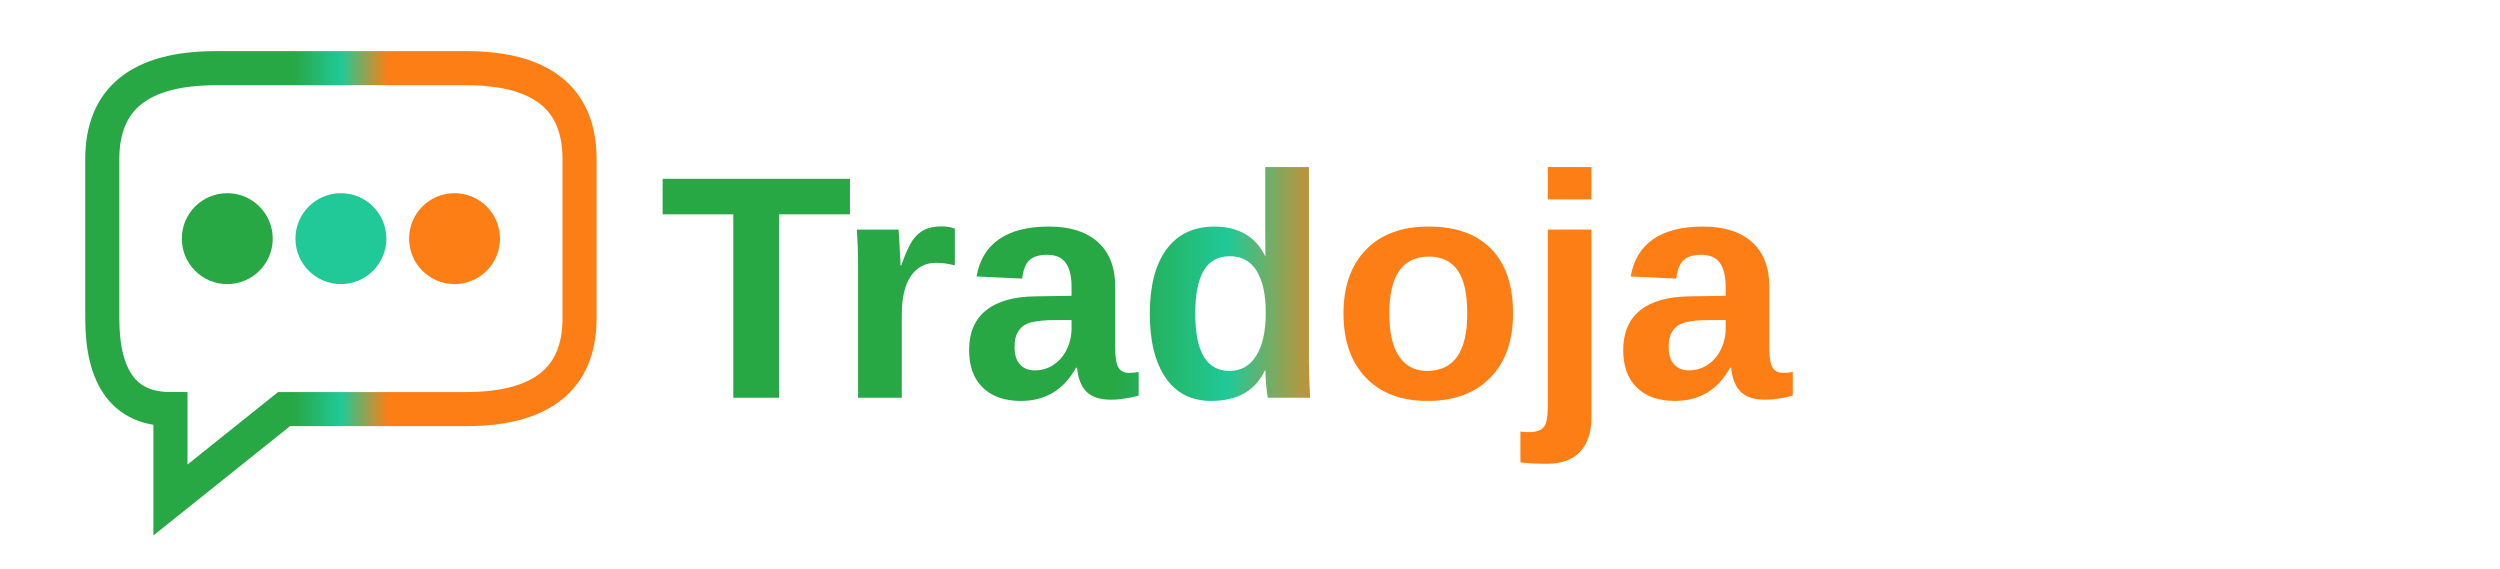
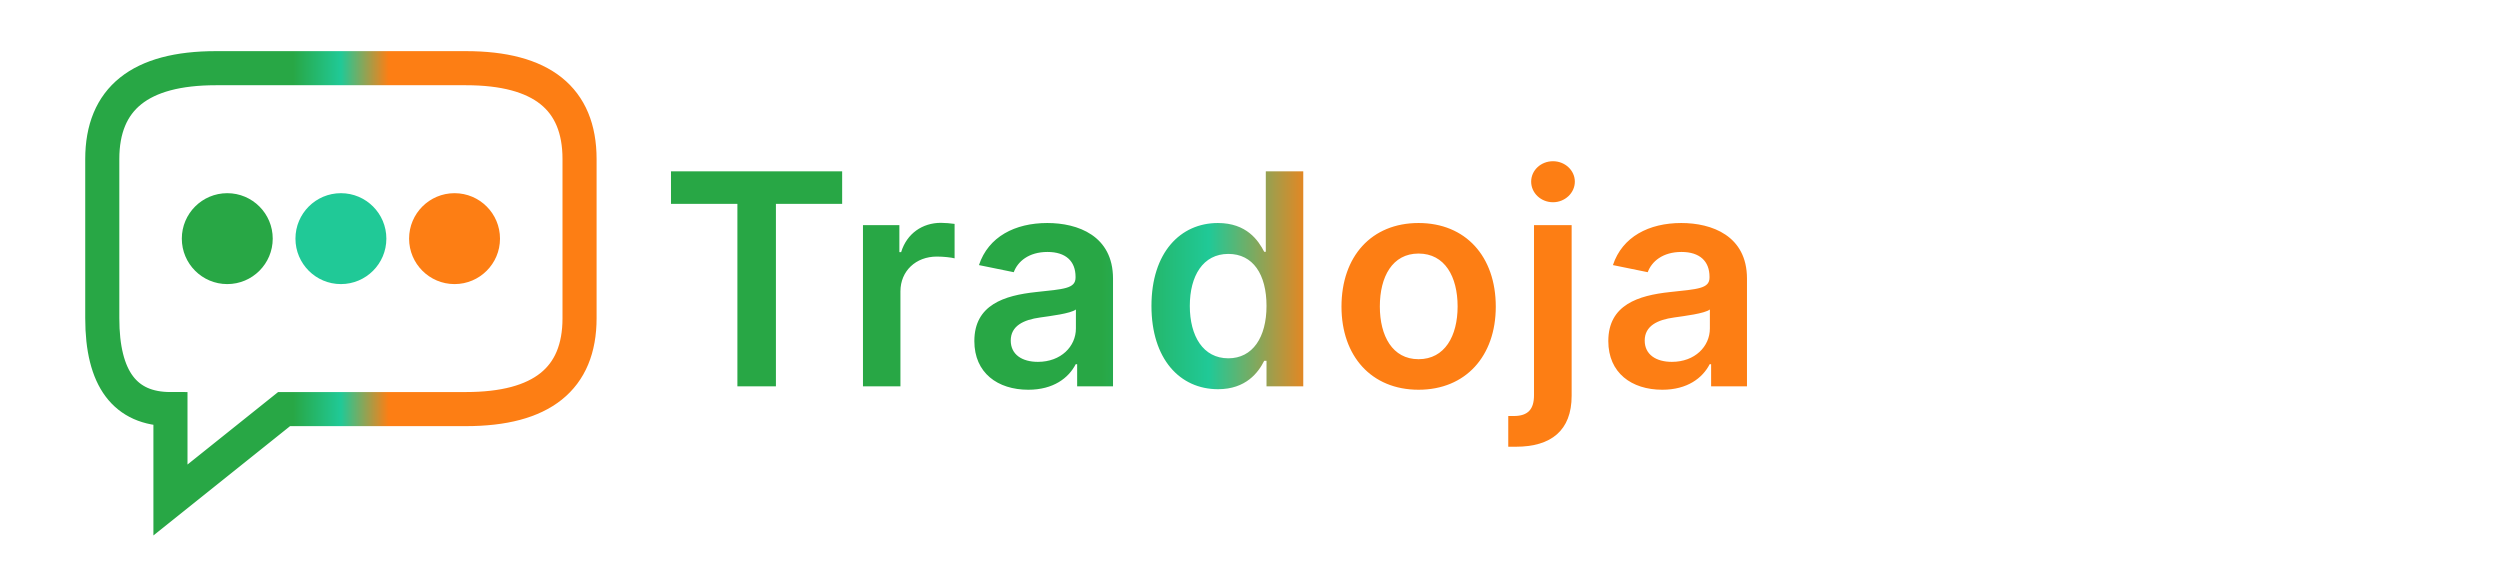
<svg xmlns="http://www.w3.org/2000/svg" viewBox="0 0 220 50" width="220" height="50">
  <defs>
    <linearGradient id="textGrad4" x1="0%" y1="0%" x2="100%" y2="0%">
      <stop offset="0%" style="stop-color:#28a745" />
      <stop offset="40%" style="stop-color:#28a745" />
      <stop offset="50%" style="stop-color:#20c997" />
      <stop offset="60%" style="stop-color:#fd7e14" />
      <stop offset="100%" style="stop-color:#fd7e14" />
    </linearGradient>
  </defs>
  <g transform="translate(5, 4)">
    <path d="M4,10 Q4,2 14,2 L36,2 Q46,2 46,10 L46,24 Q46,32 36,32 L20,32 L10,40 L10,32 Q4,32 4,24 Z" fill="none" stroke="url(#textGrad4)" stroke-width="3" />
    <circle cx="15" cy="17" r="4" fill="#28a745" />
    <circle cx="25" cy="17" r="4" fill="#20c997" />
    <circle cx="35" cy="17" r="4" fill="#fd7e14" />
  </g>
-   <text x="58" y="35" font-family="Arial, sans-serif" font-size="28" font-weight="bold" fill="url(#textGrad4)">
+   <text x="58" y="34" font-family="Inter, Segoe UI, sans-serif" font-size="26" font-weight="600" letter-spacing="0.5" fill="url(#textGrad4)">
    Tradoja
  </text>
</svg>
